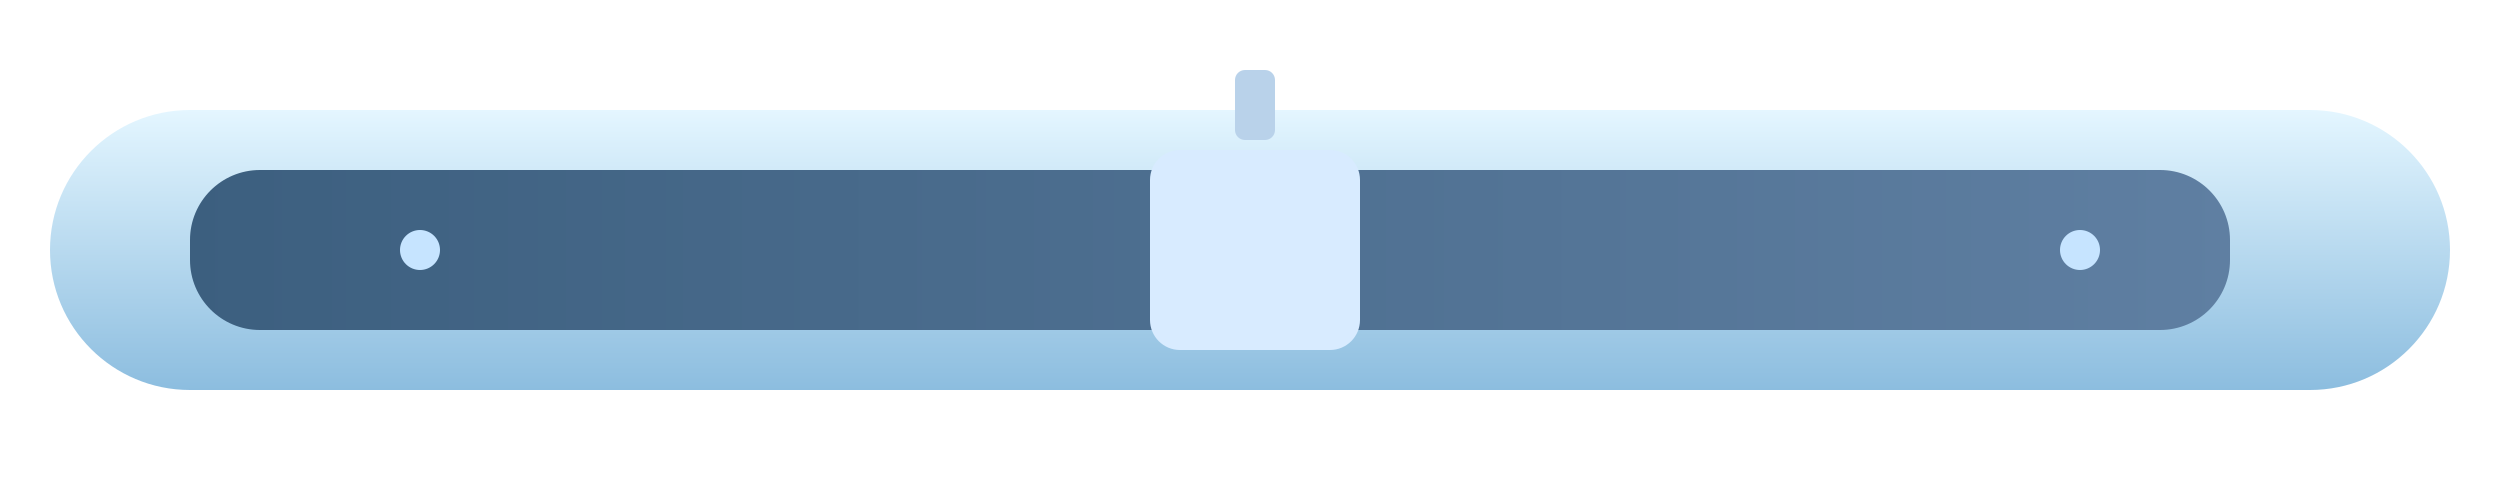
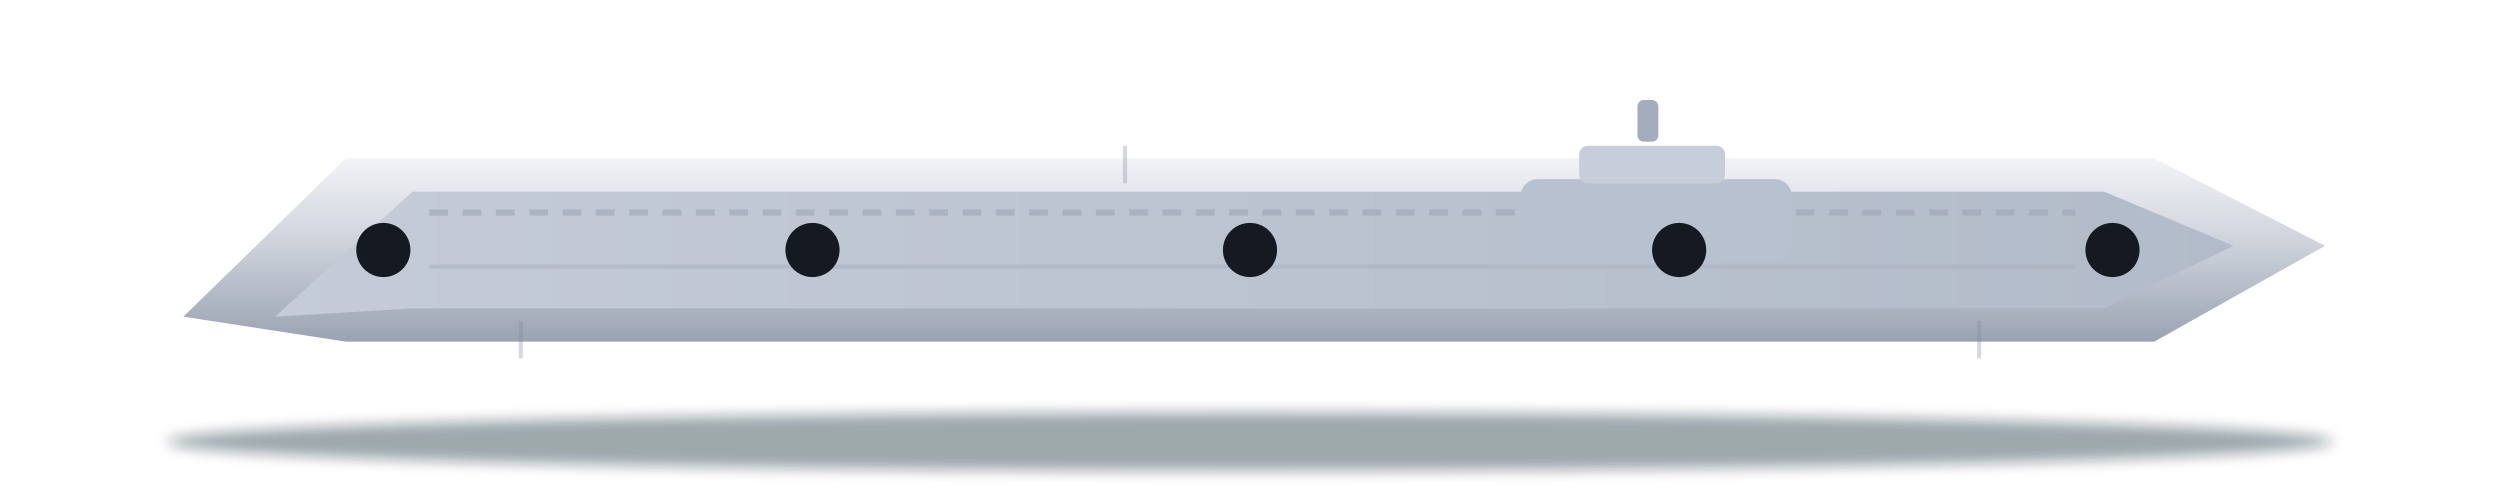
- <svg xmlns="http://www.w3.org/2000/svg" viewBox="0 0 500 100" role="img" aria-label="Carrier">
+ <svg xmlns="http://www.w3.org/2000/svg" viewBox="0 0 1200 240" role="img" aria-label="Carrier game piece">
  <defs>
-     <linearGradient id="carrierHull" x1="0" y1="0" x2="0" y2="1">
-       <stop offset="0" stop-color="#e4f6ff" />
-       <stop offset="1" stop-color="#8cbddf" />
+     <linearGradient id="cv_body" x1="0" y1="0" x2="0" y2="1">
+       <stop offset="0" stop-color="#f2f3f7" />
+       <stop offset="0.48" stop-color="#ccd1da" />
+       <stop offset="1" stop-color="#9aa3b2" />
    </linearGradient>
-     <linearGradient id="carrierDeck" x1="0" y1="0" x2="1" y2="0">
-       <stop offset="0" stop-color="#3c5f7f" />
-       <stop offset="1" stop-color="#5f7fa2" />
+     <linearGradient id="cv_deck" x1="0" y1="0" x2="1" y2="0">
+       <stop offset="0" stop-color="#c5ccd7" />
+       <stop offset="1" stop-color="#b2bbc9" />
    </linearGradient>
+     <filter id="cv_shadow" x="-20%" y="-30%" width="140%" height="180%">
+       <feGaussianBlur stdDeviation="3" />
+     </filter>
  </defs>
-   <rect x="10" y="22" width="480" height="56" rx="28" fill="url(#carrierHull)" />
-   <rect x="38" y="34" width="408" height="32" rx="14" fill="url(#carrierDeck)" />
-   <rect x="230" y="30" width="42" height="40" rx="6" fill="#d8ebff" />
-   <rect x="247" y="14" width="8" height="14" rx="2" fill="#b9d2ea" />
-   <circle cx="84" cy="50" r="4" fill="#c6e4ff" />
-   <circle cx="416" cy="50" r="4" fill="#c6e4ff" />
+   <ellipse cx="600" cy="212" rx="520" ry="14" fill="#0f1420" fill-opacity="0.38" filter="url(#cv_shadow)" />
+   <path d="M88 152L166 76H1034L1116 118L1034 164H166Z" fill="url(#cv_body)" />
+   <path d="M132 152L198 92H1010L1072 118L1010 148H198Z" fill="url(#cv_deck)" />
+   <path d="M206 102H996" stroke="#9ea7b6" stroke-width="3" stroke-dasharray="9 7" opacity="0.62" />
+   <path d="M206 128H996" stroke="#a7aebb" stroke-width="2" opacity="0.5" />
+   <rect x="730" y="86" width="130" height="40" rx="8" fill="#b8c1cf" />
+   <rect x="758" y="70" width="70" height="18" rx="4" fill="#c7ceda" />
+   <rect x="786" y="48" width="10" height="20" rx="3" fill="#a4adbc" />
+   <g fill="#151922">
+     <circle cx="184" cy="120" r="13" />
+     <circle cx="390" cy="120" r="13" />
+     <circle cx="600" cy="120" r="13" />
+     <circle cx="806" cy="120" r="13" />
+     <circle cx="1014" cy="120" r="13" />
+   </g>
+   <g opacity="0.32" stroke="#7f8897" stroke-width="2">
+     <path d="M250 154V172" />
+     <path d="M950 154V172" />
+     <path d="M540 88V70" />
+   </g>
</svg>
